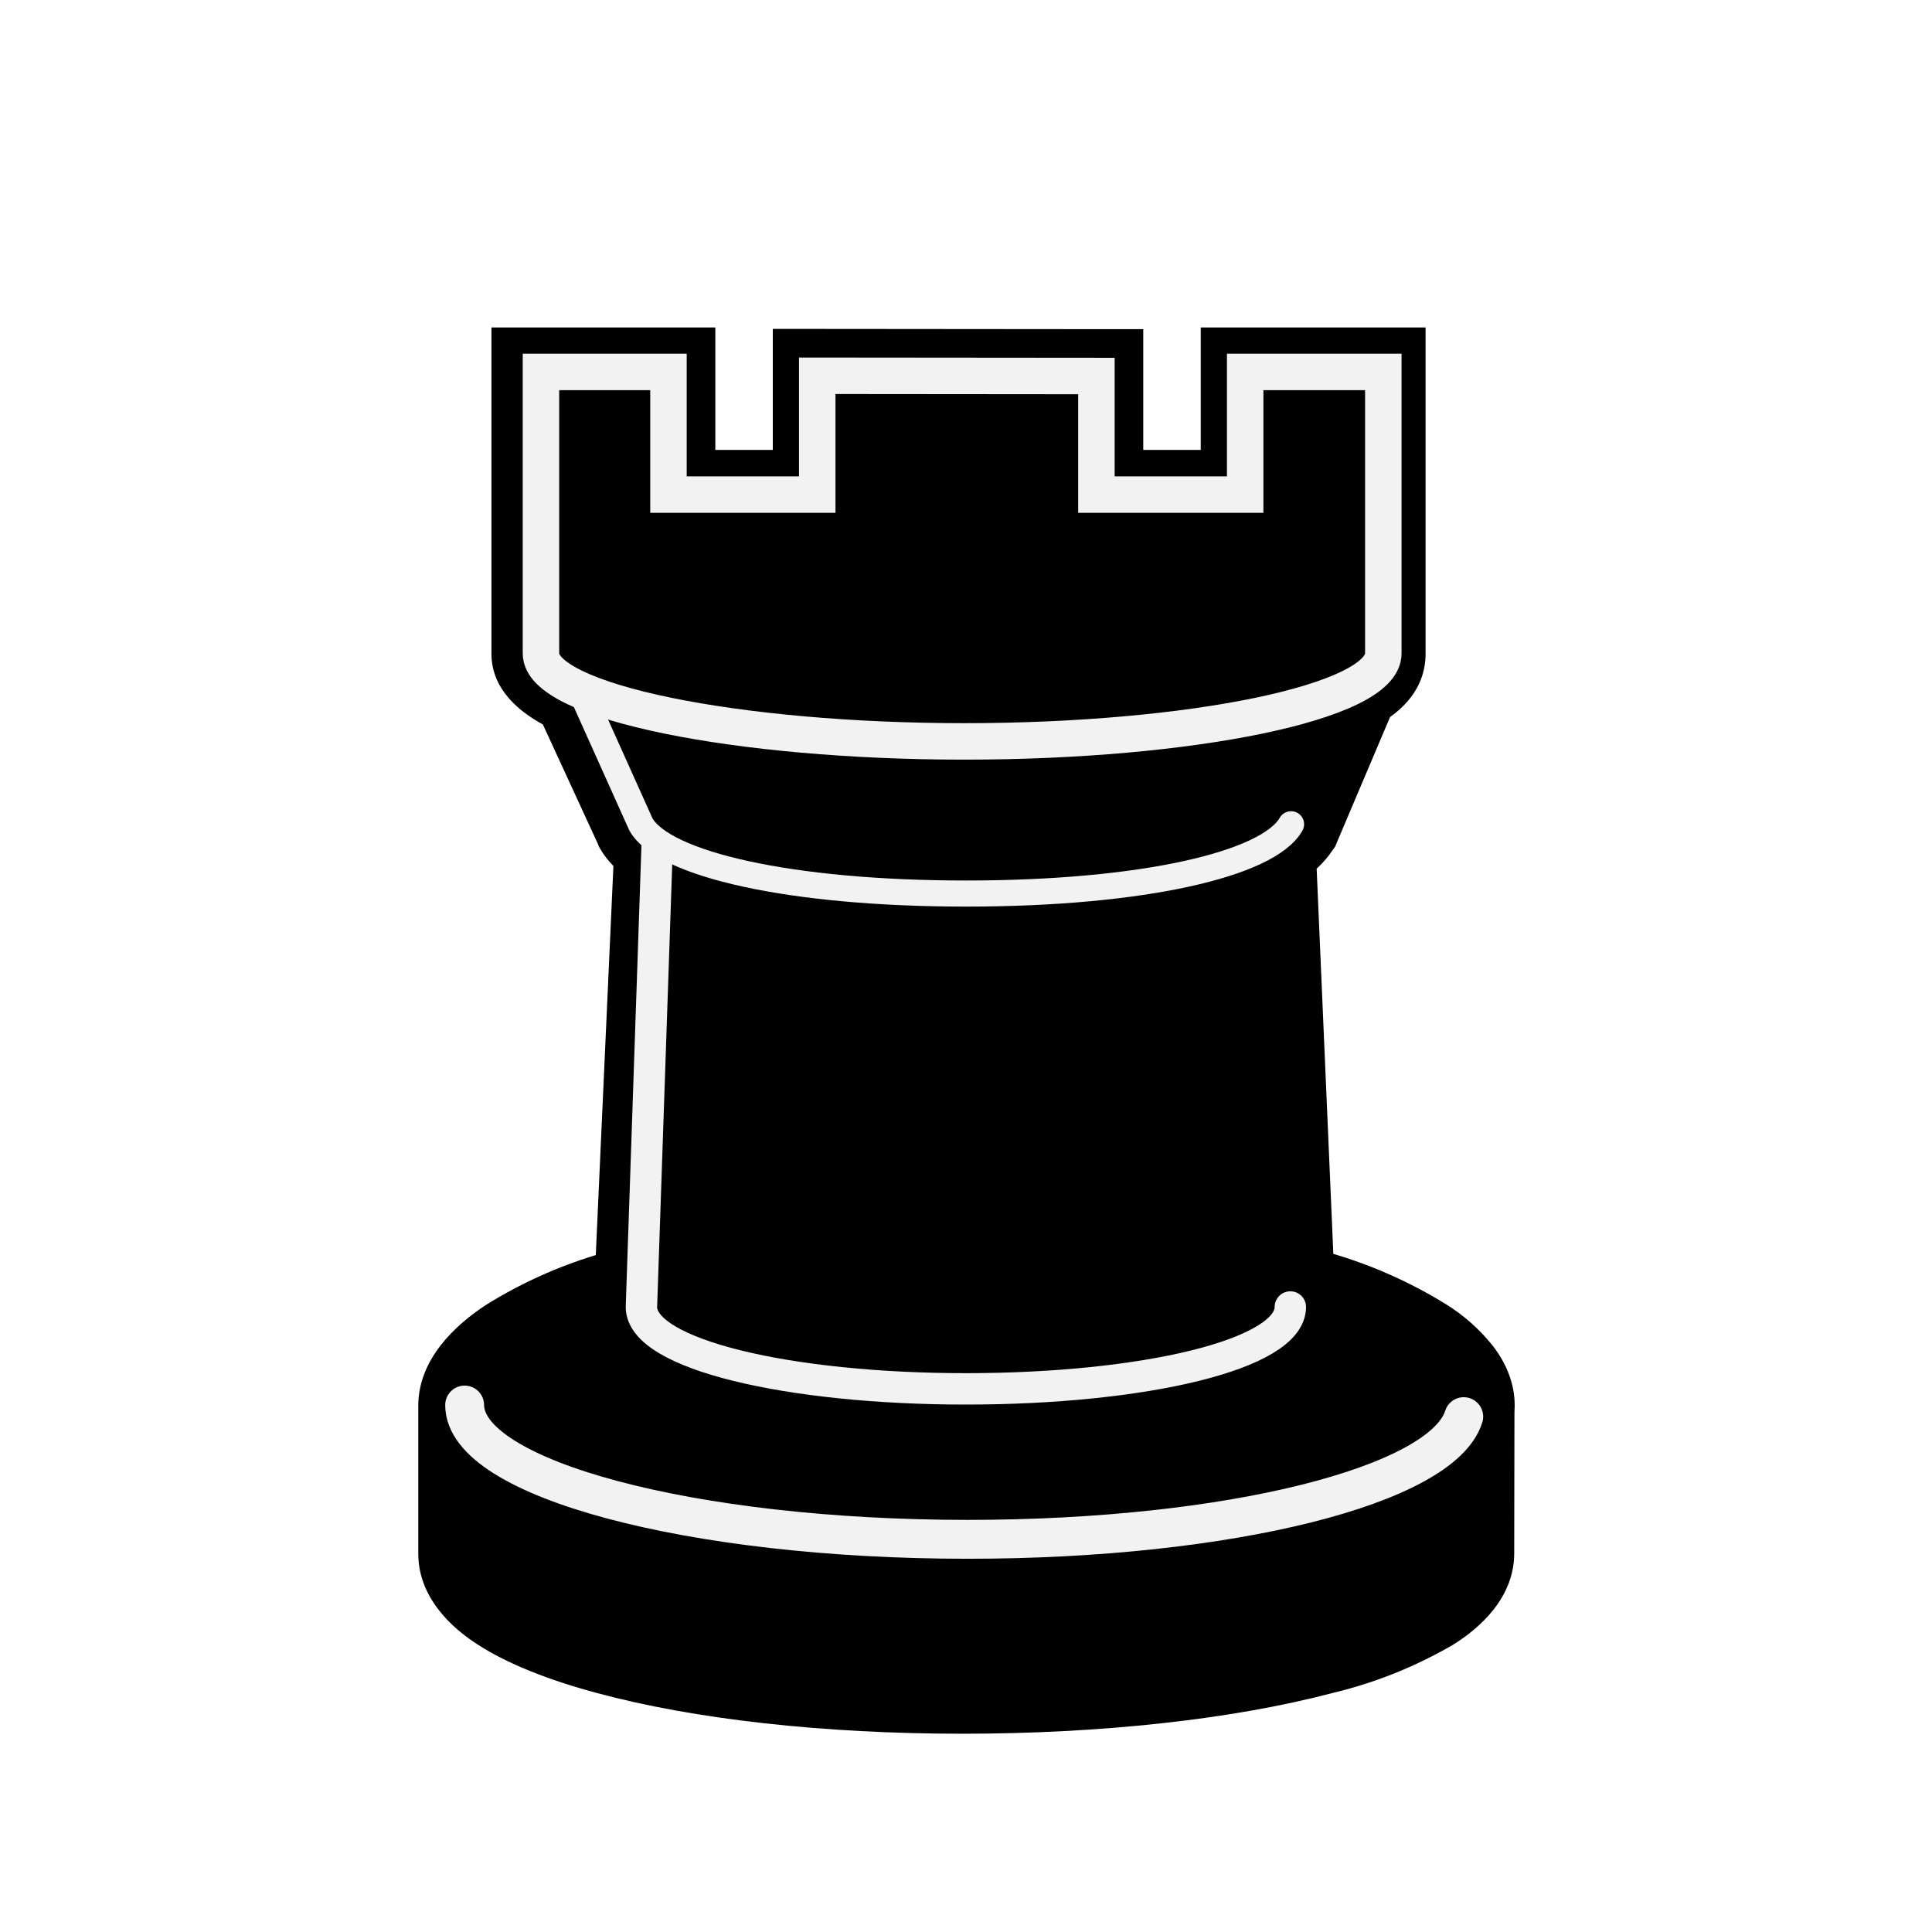
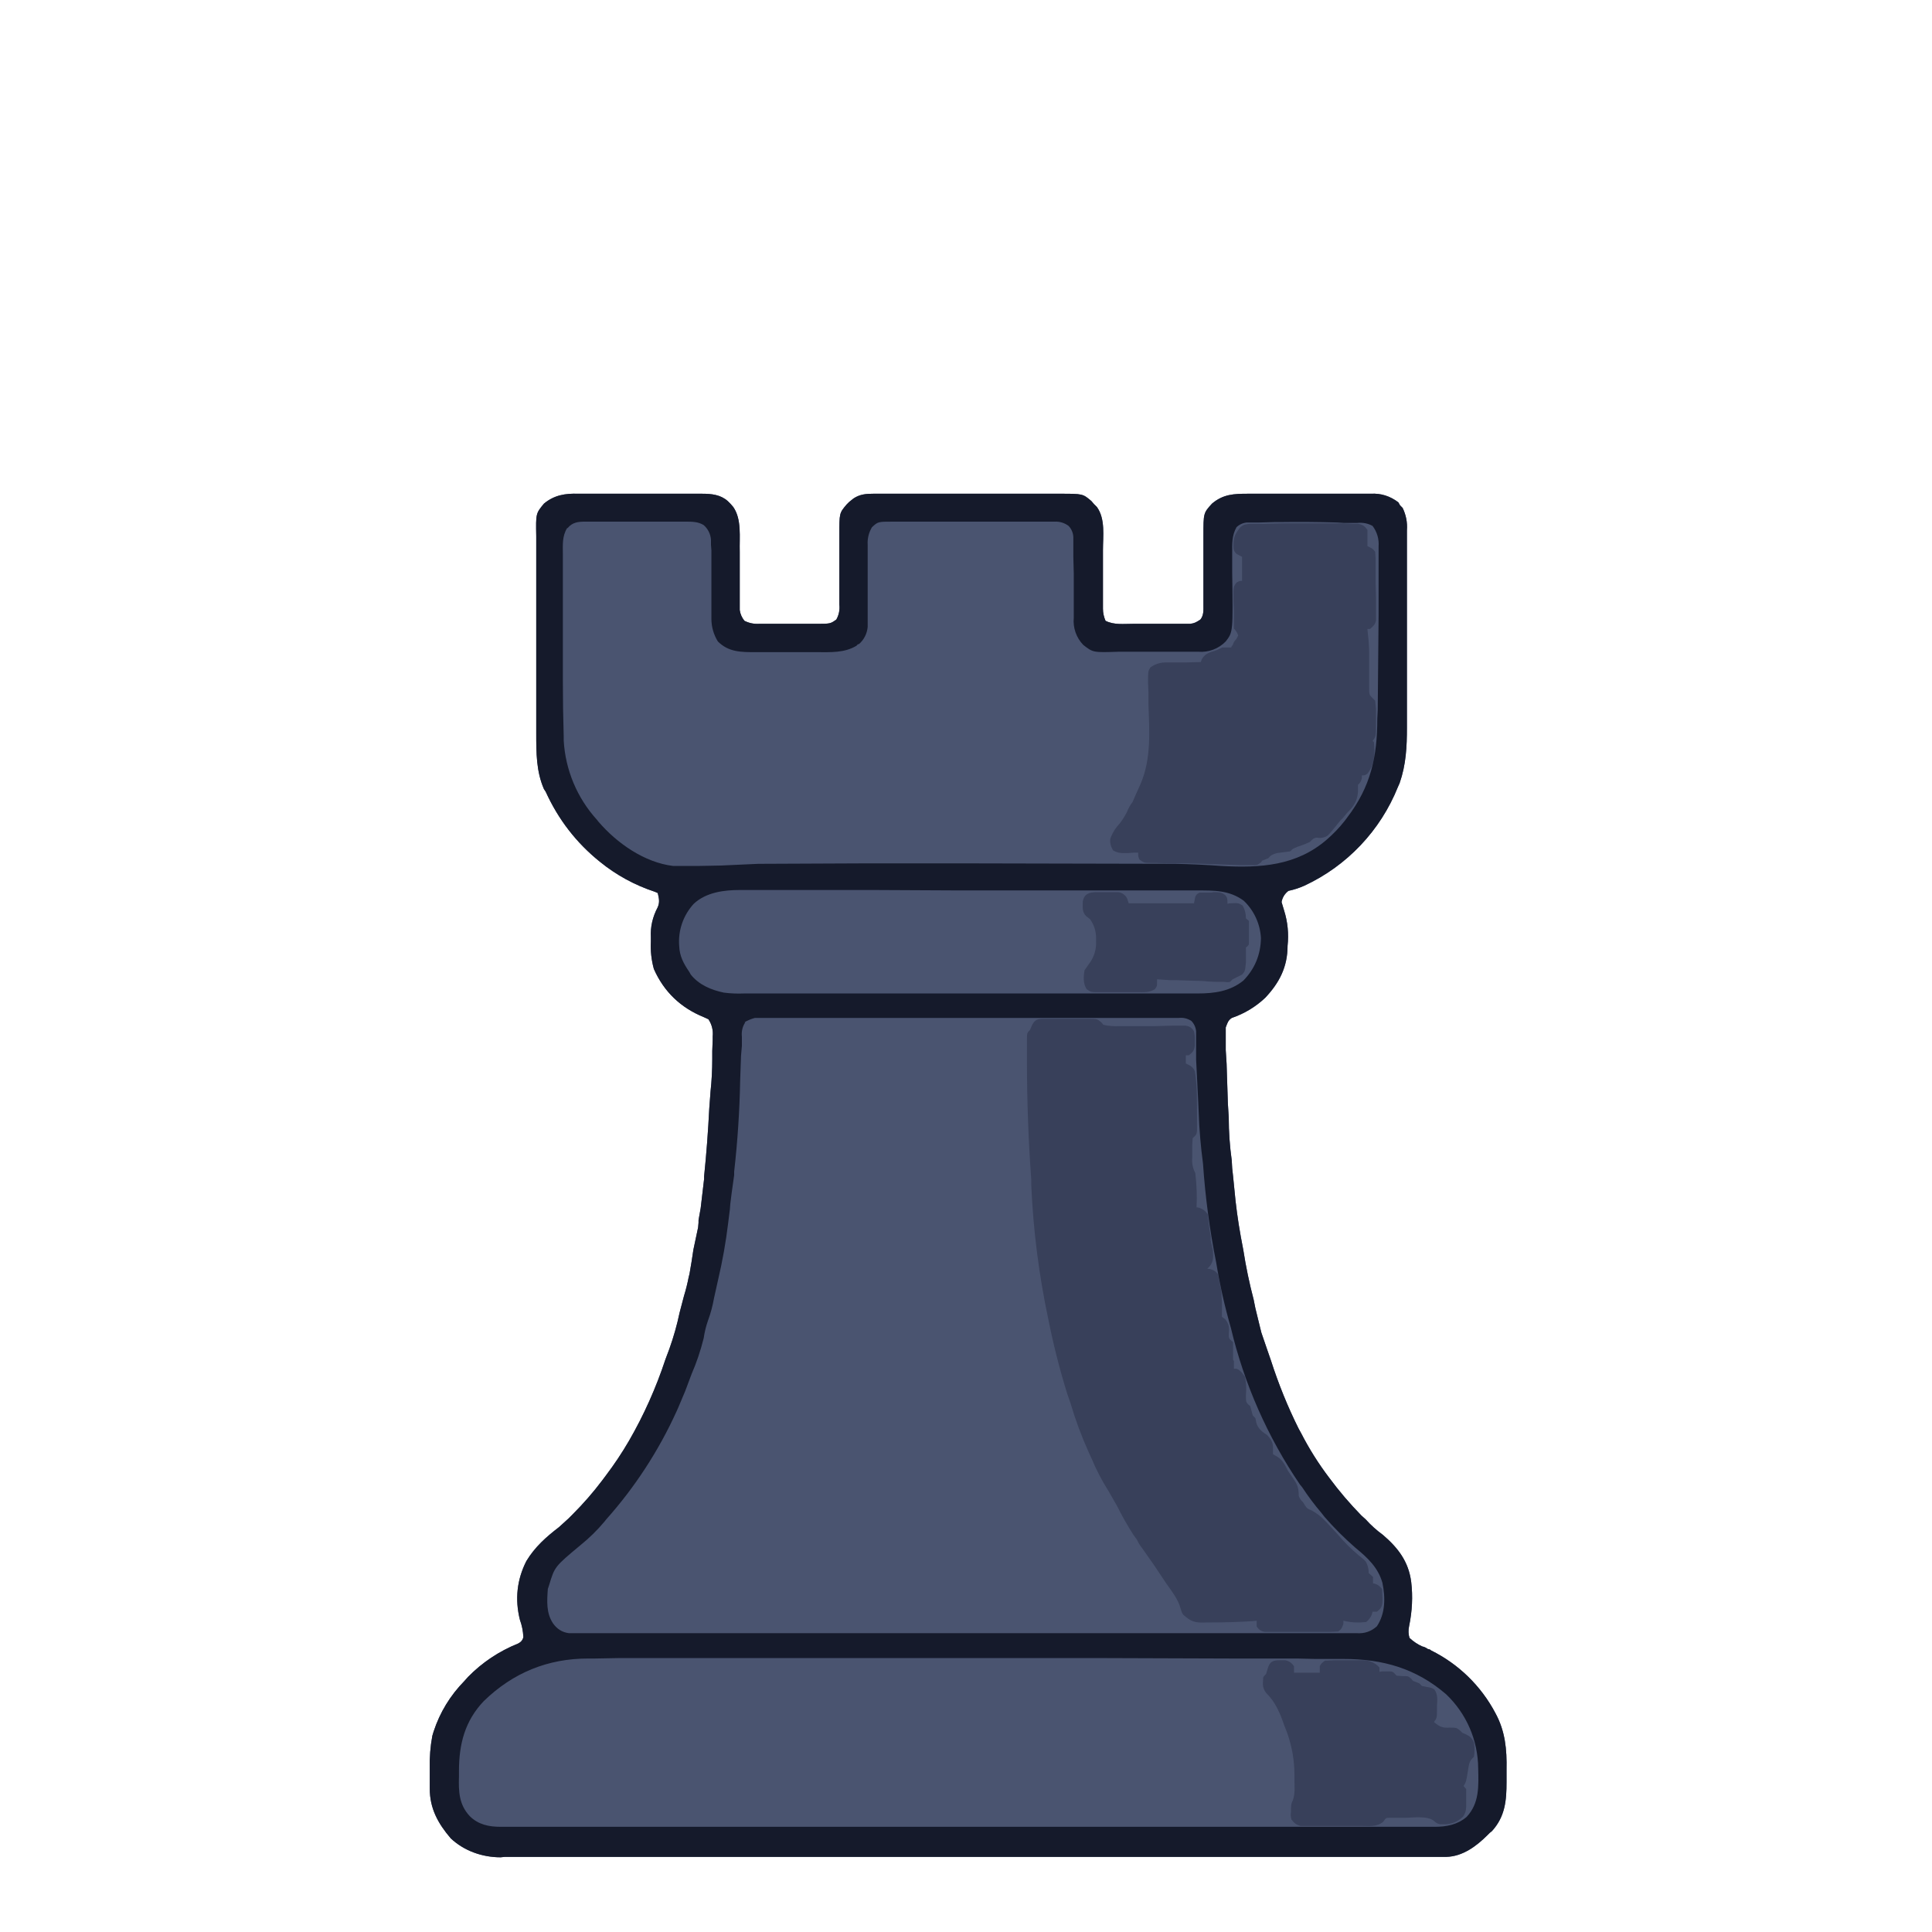
- <svg xmlns="http://www.w3.org/2000/svg" style="color-scheme:light only" viewBox="0 0 800 800">
-   <path d="M398.3 708.2c-56.2 0-108.6-5.8-148.3-16.5-44.6-12.1-67.1-28.4-67.1-48.5V582c0-28.3 43.1-46.1 73.2-55.2l7.9-172.5a28.5 28.5 0 0 1-7.2-8.2l-.2-.3-24.3-52.8c-7-3.5-19-10.7-19-22.2V145.3h73.4v50.8h42.1v-50.2l135 .1v50.1h42.1v-50.8h74.5v125.4c0 7.7-4.1 14.4-12.7 19.8L544.1 346l-.4.8q-3.15 4.65-8.4 8.7l7.5 171.1a196 196 0 0 1 50.5 21.6c16.2 10.5 24.3 21.8 24.3 34l-.1 2.5-.1 58.8c0 20.2-23 36.5-68.4 48.5-40.4 10.3-93.8 16.2-150.7 16.2" />
-   <path d="M570.6 155v115.7c0 4.5-3.1 9-10.7 13.1l-24.5 57.7a30.7 30.7 0 0 1-10.2 9l8 183.5c46.3 12.5 74.6 30.8 74.6 48.2l-.1 1.9-.1 59.3c0 30.6-93.1 55.4-209.2 55.4-114.5 0-205.8-24.7-205.8-55.4v-61.2c0-17.2 27.4-35.3 72.8-47.8l8.4-184.7c-4-2.6-7.1-5.3-8.7-8.1l-25.6-55.7c-10.2-4.5-16.6-9.6-16.6-15V155h54v50.8h61.6v-50.3l115.6.1v50.2h61.6V155zm19.5-19.4h-92.9v50.7h-23.8v-50h-19.3l-115-.1H320v50.1h-23.8v-50.7h-92.7v135.1c0 15.3 12.4 24.4 21.3 29.3l22.8 49.5.3.8.4.8c1.5 2.7 3.5 5.2 5.7 7.5l-7.3 161.1a191.2 191.2 0 0 0-45.4 20.6c-12.9 8.4-28.1 22.6-28.1 41.8v61.2c0 18 13.5 30.6 24.8 37.8 12 7.7 28.5 14.4 49.4 20 40.4 10.9 94 16.8 151 16.8 57.7 0 112.1-6 153.1-16.8a183.8 183.8 0 0 0 50.1-20c11.6-7.2 25.4-19.8 25.4-37.9l.1-58.2.1-3c0-8.6-3.1-17.1-9.2-24.9a76 76 0 0 0-19.5-17.2 192.4 192.4 0 0 0-46.4-20.7l-6.9-159.5c2.7-2.5 4.9-5.1 6.7-7.8l1-1.4.6-1.5 22.1-52.1c12.1-8.6 14.7-18.8 14.7-26.1V135.6z" />
-   <g fill="none" stroke="#f2f2f2" stroke-linecap="round" stroke-miterlimit="10">
-     <path stroke-linejoin="round" stroke-width="16.1" d="M606.1 586.6c-8.9 28.4-96.9 50.8-205.4 50.8-114.5 0-208.3-25.1-208.3-55.6" />
-     <path stroke-width="13" d="M534.3 541.2c0 19.7-60.9 33.9-134.4 33.9h.1c-73.4 0-134.4-14.3-134.4-33.9l6.5-190.7" />
-     <path stroke-width="10.8" d="M534.6 341.3C525.2 357.9 472.9 370 400 370h.1c-72.9 0-125.3-12.1-134.7-28.6l-24.5-54.5" />
-     <path stroke-width="15.1" d="M572.8 270.6V154h-57.2v50.8H454v-49.1l-115.6-.1v49.2h-61.6V154H224v116.6c0 20.1 81.5 36.4 175.3 36.4 93.7 0 173.5-16.2 173.5-36.4z" />
+ <svg xmlns="http://www.w3.org/2000/svg" width="45" height="45">
+   <g fill-rule="evenodd">
+     <path fill="#4a5470" d="M13.47 11.5h2.88c.22 0 .43.02.6.17l.07.07.06.07c.2.29.14.7.15 1.05v1.35q.02.14.11.25.16.08.34.07H19c.34 0 .34 0 .48-.1q.09-.16.07-.35v-1.63c0-.5 0-.5.17-.7l.06-.06.05-.04.05-.04c.15-.1.3-.11.46-.11h4.35c.53 0 .53 0 .73.17l.06.07.07.07c.2.28.14.68.14 1v1.37q0 .14.06.28c.2.1.42.07.64.07h1.33c.1-.01.15-.04.24-.1.08-.1.07-.22.07-.34v-1.61c0-.53 0-.53.2-.75.26-.22.51-.23.84-.23h2.86q.35-.02.64.2l.04.07.06.06q.12.25.1.52v4.6c0 .44-.02.86-.17 1.29l-.04.09a4.3 4.3 0 0 1-2.18 2.3q-.18.08-.37.12-.13.1-.16.26l.06.2a2 2 0 0 1 .08.82c0 .49-.19.86-.52 1.21q-.34.32-.78.47c-.09.06-.1.12-.14.22v.53l.02.32.01.32.02.61.02.32q0 .5.07 1l.01.18.02.18.03.3q.05.56.15 1.11l.06.32q.09.58.24 1.15l.04.2.11.45.03.12.13.38.09.26q.27.84.65 1.6l.05.09a7 7 0 0 0 .66 1.05q.34.46.75.88l.1.09q.18.2.4.36c.35.3.6.62.66 1.1q.06.5-.05 1.03-.03.14.01.27.14.13.3.2.06.01.13.06.04 0 .07.03a3.4 3.4 0 0 1 1.5 1.46c.23.42.27.85.26 1.32v.29c0 .42-.03.8-.34 1.14l-.05.04-.05.05c-.26.26-.58.5-.96.51H11.76l-.1.01c-.43 0-.85-.15-1.16-.44-.3-.35-.49-.7-.49-1.16v-.46q-.01-.4.06-.77l.03-.1q.22-.67.72-1.18l.08-.09q.5-.51 1.17-.78.1-.05.12-.15-.01-.21-.08-.4-.18-.72.15-1.37c.2-.33.46-.56.76-.79l.22-.2.1-.1q.37-.37.68-.78l.09-.12a8 8 0 0 0 .54-.81q.52-.9.85-1.9l.09-.24q.15-.42.24-.85l.1-.38q.07-.23.11-.44l.02-.08q.05-.28.09-.56l.04-.19.07-.33.01-.11v-.06l.05-.28.08-.68v-.06q.08-.78.12-1.58l.03-.4q.04-.37.04-.76v-.18l.01-.26v-.08a.6.6 0 0 0-.1-.4l-.11-.05q-.81-.33-1.16-1.12a2 2 0 0 1-.07-.64v-.1q-.02-.36.16-.7c.05-.12.03-.2 0-.33l-.07-.03a4 4 0 0 1-1.28-.7q-.82-.66-1.26-1.63l-.04-.06c-.18-.41-.18-.85-.18-1.29v-4.6c-.01-.53-.01-.53.18-.76.24-.2.5-.24.8-.23" />
+     <g fill="#38405a">
+       <path d="M29.9 12.19h1.41l.2.01h.12c.11.02.15.05.22.14v.38l.06.03c.06.03.06.03.12.1l.01.15v.56l.01.36v.53c-.02.1-.06.13-.14.2h-.06l.01.11q.03.23.03.47V16c0 .18 0 .18.08.26l.06.06.02.2v.34c0 .29 0 .29-.08.4l.03.02c.03.27.02.53-.15.74-.06.04-.06.04-.13.04v.07c-.03.09-.03.09-.09.15v.17c-.02.22-.1.33-.25.48l-.1.12-.06.06-.12.15c-.18.22-.18.22-.29.25-.07.01-.07.01-.14 0-.08.01-.1.04-.16.1q-.1.05-.22.09l-.06.02-.07.03c-.05.02-.05.02-.11.08l-.31.04c-.1.03-.13.04-.2.12l-.15.06q0 .03-.04.05c-.07.06-.1.05-.2.05h-.29l-.55-.02-.63-.02h-.47l-.28-.01h-.09c-.19 0-.19 0-.3-.08-.03-.07-.03-.07-.03-.16h-.1l-.14.01h-.07q-.15.01-.27-.06a.4.4 0 0 1-.07-.27q.07-.2.22-.36.1-.13.17-.27c.04-.1.07-.15.13-.23l.06-.14.13-.29c.25-.59.2-1.23.18-1.85v-.26l-.01-.24c0-.26 0-.26.05-.35q.17-.13.4-.12h.42l.36-.01.02-.06c.07-.13.17-.16.3-.2l.08-.03.1-.05h.21q0-.03.03-.05c.03-.08.03-.08.09-.15l.04-.08a.4.4 0 0 0-.1-.16v-.42l-.01-.2v-.26c.01-.11.01-.11.07-.19.07-.04.07-.04.13-.04v-.56l-.13-.07c-.07-.07-.07-.11-.07-.22 0-.18.05-.26.16-.4.08-.07.13-.07.24-.08h.32zM25.54 20.78h.51q.13.02.2.14l.04.12h1.52l.03-.15c.03-.06.03-.06.1-.1h.26l.07-.01c.12 0 .18 0 .27.07.05.07.05.07.05.2l.05-.01c.2-.01.2-.01.3.05q.08.13.08.3l.07.06v.5c0 .06 0 .06-.07.12v.35c-.02.2-.02.2-.09.28l-.22.11-.06.06c-.06.01-.06.01-.14 0h-.18l-.2-.01-.1-.01-.65-.02h-.13l-.3-.02v.07c0 .09 0 .09-.05.16-.13.08-.25.07-.4.07h-.88c-.21 0-.21 0-.31-.07-.09-.14-.07-.3-.05-.44l.12-.17a.8.8 0 0 0 .15-.51v-.07q0-.24-.14-.44l-.09-.07c-.1-.1-.08-.2-.08-.34.03-.18.15-.22.32-.22M24.29 23.73h1.06c.2 0 .2 0 .3.08l.05.06q.18.04.37.03h.85l.37-.01h.32q.13.01.2.13c.02.1.02.1.02.22v.12c-.02.12-.05.15-.14.22h-.07v.19l.06.03q.11.05.15.15c.06.35.05.72.05 1.08v.31c-.01.1-.03.1-.1.17l-.01.15v.29q-.02.2.07.37.05.4.03.8l.06.01c.1.04.13.06.2.15l.04.34.03.18v.09l.05.23c.01.15.02.25-.07.37l-.06.06.07.01c.1.03.12.05.18.12l.05.26q0 .03.02.08.03.3.02.59v.06l.08.06c.1.13.09.2.08.36 0 .1.02.1.1.17v.41l.02.03v.18h.06c.1.04.13.1.2.19q.04.21.02.42c0 .16 0 .16.05.22l.05.04.06.22.06.06.02.1c.04.15.14.22.26.3.08.09.12.15.13.26v.18l.05.03c.16.08.22.2.3.36l.15.22c.08.12.1.21.1.36q.03.09.1.15l.05.08c.05.07.05.07.15.11q.18.1.3.23l.05.05.25.27a4 4 0 0 0 .5.5l.05.04.06.05.05.05q.07.12.07.27l.1.09v.15l.05.01c.08.03.1.05.16.12l.01.2v.1c-.01.12-.04.16-.13.23h-.1l-.02.07a.4.4 0 0 1-.13.17l-.13.01h-.08q-.15 0-.32-.04v.07c-.03.1-.05.13-.12.18l-.18.01h-1.52q-.13-.01-.2-.13v-.13l-.1.01q-.48.03-.97.03h-.1c-.2.01-.33 0-.48-.13l-.05-.04c-.04-.05-.04-.05-.07-.15-.06-.23-.22-.42-.35-.61l-.26-.39-.28-.4q-.08-.1-.13-.21l-.08-.11a7 7 0 0 1-.38-.67q-.1-.18-.2-.35-.23-.36-.4-.77l-.06-.13a9 9 0 0 1-.43-1.16l-.07-.2a17 17 0 0 1-.44-1.73 19 19 0 0 1-.4-3.14v-.12q-.1-1.38-.1-2.75v-.5c0-.17 0-.17.07-.24l.03-.07c.06-.14.11-.19.27-.19M29.83 38.67h.1q.13.02.21.14v.15h.6v-.15c.04-.07.04-.07.12-.13l.23-.01h.65a.5.5 0 0 1 .39.17v.1l.06-.01h.17c.1 0 .1.03.17.1l.14.01c.13 0 .13 0 .2.06l.04.05.15.06.06.06.1.02c.12.02.12.02.19.06.08.12.07.23.06.38v.08c0 .2 0 .2-.07.3.13.11.2.14.36.13.16 0 .16 0 .24.06l.06.06.07.03c.11.05.15.09.2.19q.03.18 0 .34l-.04.04c-.08.08-.08.18-.1.29-.04.25-.04.25-.1.35l.06.07v.41q0 .13-.07.23a.6.6 0 0 1-.45.18h-.09c-.07-.02-.07-.02-.12-.06-.15-.15-.51-.09-.7-.09h-.34c-.1 0-.1 0-.16.09-.15.13-.33.1-.52.1h-1.41c-.1-.03-.14-.06-.21-.15-.02-.09-.02-.09-.01-.18v-.1c.01-.1.01-.1.04-.16.06-.16.04-.32.04-.49v-.11q0-.5-.17-.98l-.07-.18c-.1-.29-.2-.53-.42-.75-.08-.11-.08-.18-.07-.31 0-.06 0-.06.07-.13l.03-.1c.05-.19.12-.22.3-.22" />
+     </g>
+     <path fill="#151a2b" d="M13.47 11.5h2.88c.22 0 .43.02.6.17l.07.07.06.07c.2.29.14.7.15 1.05v1.35q.02.14.11.25.16.08.34.07H19c.34 0 .34 0 .48-.1q.09-.16.07-.35v-1.63c0-.5 0-.5.17-.7l.06-.06.05-.04.05-.04c.15-.1.3-.11.46-.11h4.35c.53 0 .53 0 .73.17l.06.07.07.07c.2.28.14.68.14 1v1.37q0 .14.06.28c.2.1.42.07.64.07h1.33c.1-.01.15-.04.24-.1.08-.1.07-.22.07-.34v-1.61c0-.53 0-.53.2-.75.26-.22.51-.23.84-.23h2.86q.35-.02.64.2l.04.07.06.06q.12.25.1.52v4.6c0 .44-.02.86-.17 1.29l-.04.09a4.3 4.3 0 0 1-2.18 2.3q-.18.08-.37.12-.13.1-.16.26l.06.2a2 2 0 0 1 .08.82c0 .49-.19.86-.52 1.21q-.34.32-.78.47c-.09.06-.1.12-.14.22v.53l.02.32.01.32.02.61.02.32q0 .5.07 1l.01.18.02.18.03.3q.05.56.15 1.11l.06.32q.09.58.24 1.15l.04.2.11.45.03.12.13.38.09.26q.27.84.65 1.6l.05.09a7 7 0 0 0 .66 1.05q.34.46.75.88l.1.09q.18.2.4.36c.35.3.6.62.66 1.1q.06.5-.05 1.03-.03.14.01.27.14.13.3.2.06.01.13.06.04 0 .07.03a3.4 3.4 0 0 1 1.5 1.46c.23.42.27.85.26 1.32v.29c0 .42-.03.8-.34 1.14l-.05.04-.05.05c-.26.26-.58.5-.96.51H11.76l-.1.01c-.43 0-.85-.15-1.16-.44-.3-.35-.49-.7-.49-1.16v-.46q-.01-.4.06-.77l.03-.1q.22-.67.72-1.18l.08-.09q.5-.51 1.17-.78.1-.05.12-.15-.01-.21-.08-.4-.18-.72.15-1.37c.2-.33.46-.56.76-.79l.22-.2.1-.1q.37-.37.68-.78l.09-.12a8 8 0 0 0 .54-.81q.52-.9.85-1.9l.09-.24q.15-.42.24-.85l.1-.38q.07-.23.11-.44l.02-.08q.05-.28.09-.56l.04-.19.07-.33.01-.11v-.06l.05-.28.08-.68v-.06q.08-.78.12-1.58l.03-.4q.04-.37.04-.76v-.18l.01-.26v-.08a.6.6 0 0 0-.1-.4l-.11-.05q-.81-.33-1.16-1.12a2 2 0 0 1-.07-.64v-.1q-.02-.36.16-.7c.05-.12.03-.2 0-.33l-.07-.03a4 4 0 0 1-1.28-.7q-.82-.66-1.26-1.63l-.04-.06c-.18-.41-.18-.85-.18-1.29v-4.6c-.01-.53-.01-.53.18-.76.24-.2.5-.24.8-.23m-.26.8c-.12.19-.1.4-.1.6v2.93q0 .67.02 1.33v.09a3 3 0 0 0 .77 1.84l.04.05c.43.5 1.07.95 1.74 1.03h.57l.54-.01.88-.04h.09l2.28-.01h2.68l4.52.01h.12q.54.01 1.09.05c.9.05 1.75 0 2.46-.62q.23-.2.41-.43l.06-.08c.55-.72.7-1.42.7-2.3l.01-.2.02-2.2v-1.61a.7.7 0 0 0-.14-.48q-.16-.09-.36-.07h-.31l-.16-.01q-.67-.02-1.34-.01h-.12l-.34.01h-.3a.4.4 0 0 0-.24.11c-.11.2-.1.38-.1.6v.46c.02 1.38.02 1.38-.15 1.6a.8.8 0 0 1-.64.24h-1.85c-.6.02-.6.02-.83-.16a.8.8 0 0 1-.22-.63v-1.04l-.01-.38v-.46a.4.4 0 0 0-.11-.26.5.5 0 0 0-.33-.1H20.8c-.35 0-.35 0-.49.13a.7.7 0 0 0-.1.41v1.91a.6.6 0 0 1-.2.4q-.03 0-.06.04c-.28.17-.6.15-.92.15H17.6c-.34 0-.63 0-.88-.25a1 1 0 0 1-.15-.52v-1.6l-.01-.13v-.12a.5.5 0 0 0-.17-.34c-.13-.08-.27-.08-.42-.08h-2.33c-.17 0-.3.01-.42.15m2.94 8.75a1.3 1.3 0 0 0-.34.99c.01.23.1.4.23.59l.04.07c.19.24.48.36.77.42q.23.03.47.02h10.56c.4 0 .76-.05 1.07-.3q.4-.41.41-.99a1.3 1.3 0 0 0-.4-.87c-.34-.25-.7-.24-1.1-.24h-5.52l-1.98-.01h-3.14c-.36 0-.78.05-1.07.32m1.2 2.76q-.1.15-.08.34v.21l-.02.23-.02.57q-.02 1.07-.14 2.13v.08l-.06.43-.03.24-.01.13-.04.32q-.08.66-.23 1.3l-.1.45a3 3 0 0 1-.14.52q-.07.2-.1.41-.11.44-.28.83l-.15.4-.16.38-.04.09a10 10 0 0 1-1.64 2.52l-.04.05q-.25.3-.56.55c-.6.5-.6.5-.73.93l-.03.09c-.02.28-.04.56.12.8q.14.2.37.23H31.6q.27.02.47-.16c.2-.3.2-.67.13-1.01-.1-.36-.35-.59-.63-.82q-.39-.34-.72-.72l-.07-.09q-.24-.28-.45-.6l-.05-.06a11 11 0 0 1-1.61-3.65 13 13 0 0 1-.34-1.51 18 18 0 0 1-.31-2.32q-.08-.6-.1-1.19l-.01-.23-.05-1v-.66a.4.4 0 0 0-.11-.24q-.14-.09-.3-.07h-9.87a1 1 0 0 0-.24.1M14.4 38.62l-.54.01h-.16q-1.41 0-2.43.99c-.44.46-.58 1-.58 1.63v.13c-.01.35 0 .65.25.92.2.2.45.25.72.25h21.76c.27 0 .53-.05.74-.23.3-.32.28-.72.27-1.13a2.4 2.4 0 0 0-.75-1.73c-.7-.6-1.47-.82-2.39-.82h-.66l-.42-.01h-1.54l-2.94-.01H14.4" />
  </g>
</svg>
